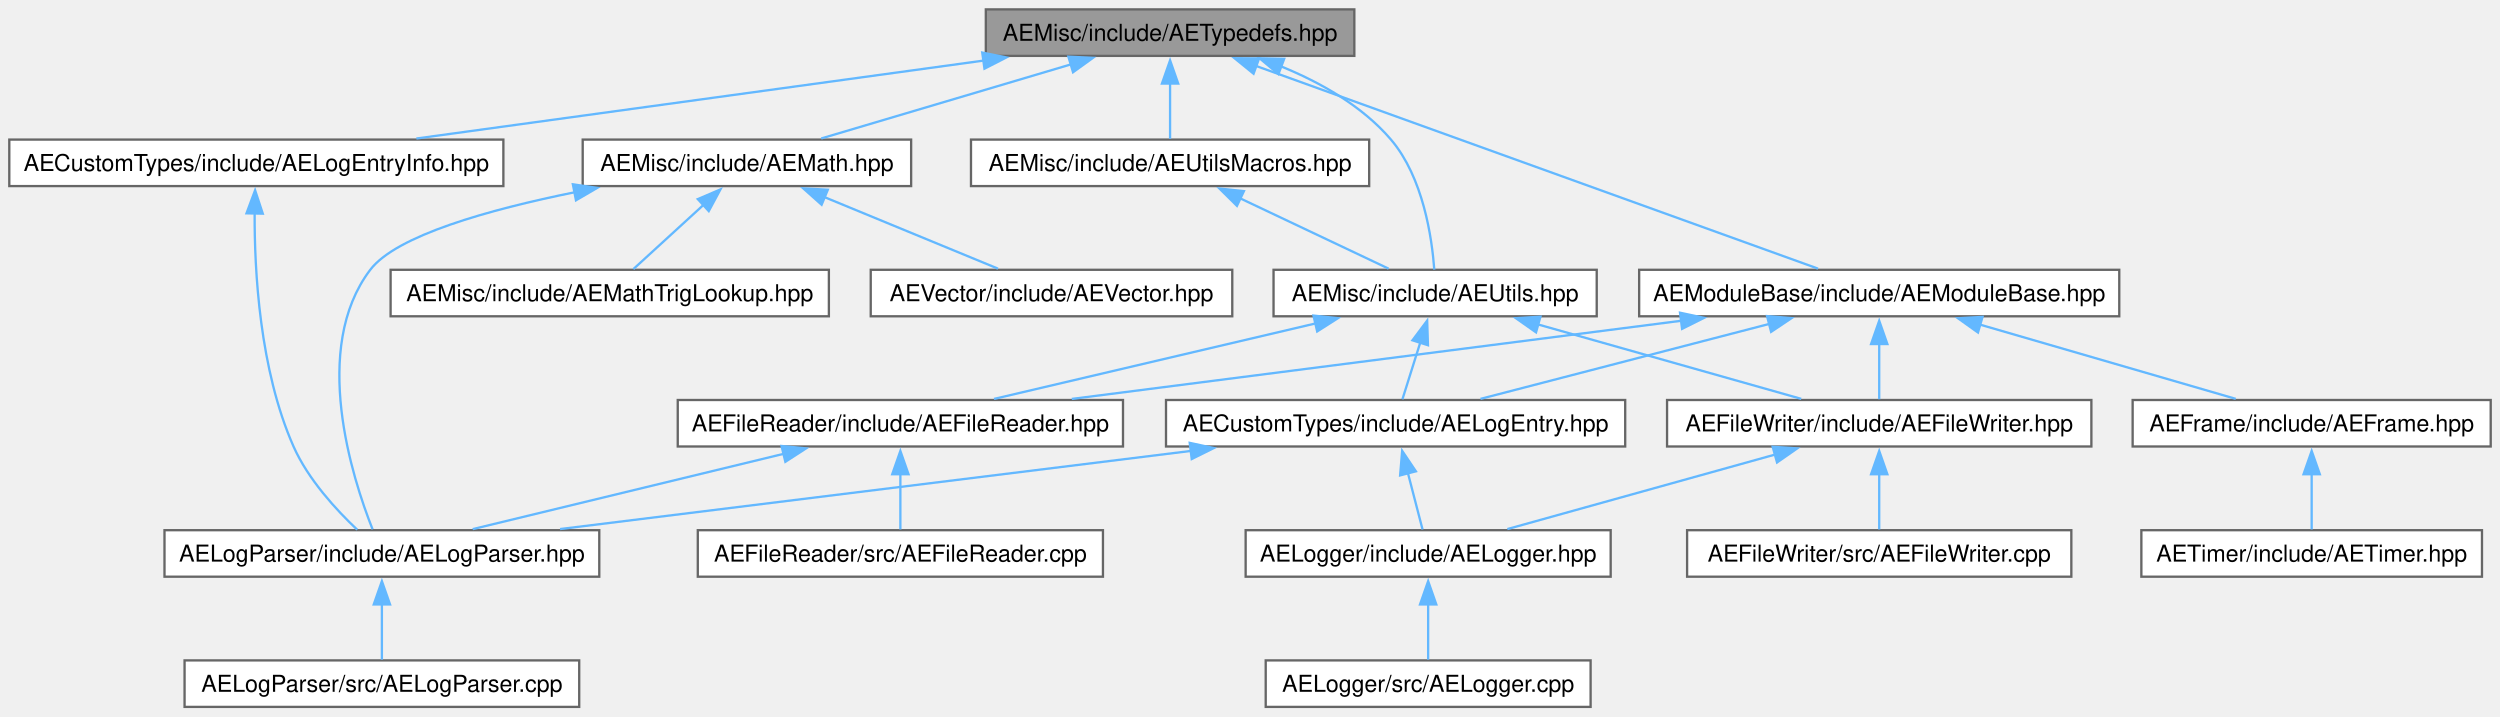
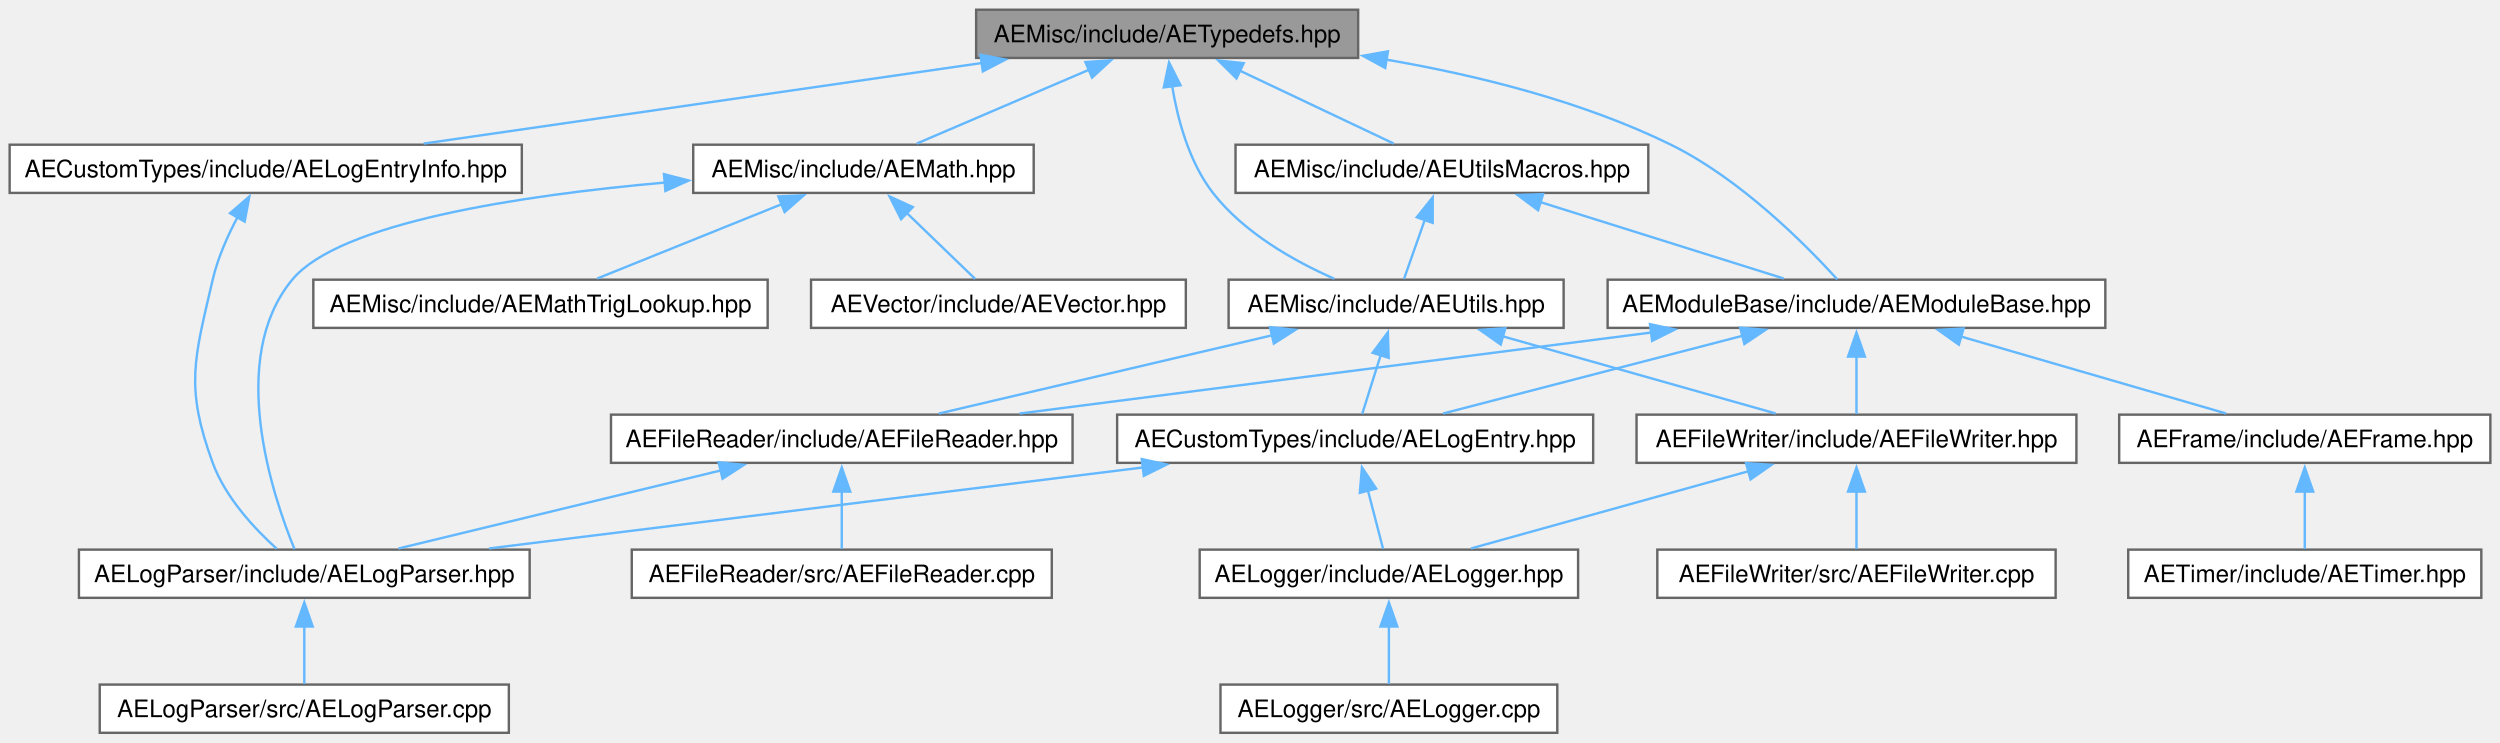
- <svg xmlns="http://www.w3.org/2000/svg" xmlns:xlink="http://www.w3.org/1999/xlink" width="1075pt" height="308pt" viewBox="0.00 0.00 1075.25 308.00">
+ <svg xmlns="http://www.w3.org/2000/svg" xmlns:xlink="http://www.w3.org/1999/xlink" width="1037pt" height="308pt" viewBox="0.00 0.00 1037.25 308.00">
  <g id="graph0" class="graph" transform="scale(1 1) rotate(0) translate(4 304)">
    <g id="Node000001" class="node">
      <g id="a_Node000001">
        <a xlink:title="This file contains the engine's typedefs and variable type aliases.">
-           <polygon fill="#999999" stroke="#666666" points="578.5,-300 420,-300 420,-280 578.5,-280 578.5,-300" />
-           <text text-anchor="middle" x="499.25" y="-286.5" font-family="Helvetica,sans-Serif" font-size="10.00">AEMisc/include/AETypedefs.hpp</text>
+           <polygon fill="#999999" stroke="#666666" points="559.5,-300 401,-300 401,-280 559.5,-280 559.5,-300" />
+           <text text-anchor="middle" x="480.25" y="-286.5" font-family="Helvetica,sans-Serif" font-size="10.00">AEMisc/include/AETypedefs.hpp</text>
        </a>
      </g>
    </g>
    <g id="Node000002" class="node">
      <g id="a_Node000002">
        <a xlink:href="../../db/dcb/_a_e_log_entry_info_8hpp.html" target="_top" xlink:title=" ">
          <polygon fill="white" stroke="#666666" points="212.5,-244 0,-244 0,-224 212.5,-224 212.5,-244" />
          <text text-anchor="middle" x="106.25" y="-230.5" font-family="Helvetica,sans-Serif" font-size="10.00">AECustomTypes/include/AELogEntryInfo.hpp</text>
        </a>
      </g>
    </g>
    <g id="edge1_Node000001_Node000002" class="edge">
      <g id="a_edge1_Node000001_Node000002">
        <a xlink:title=" ">
-           <path fill="none" stroke="#63b8ff" d="M419.11,-277.99C347.33,-268.13 243.17,-253.81 175.08,-244.46" />
-           <polygon fill="#63b8ff" stroke="#63b8ff" points="418.46,-281.43 428.85,-279.33 419.42,-274.5 418.46,-281.43" />
+           <path fill="none" stroke="#63b8ff" d="M403.57,-277.93C335.27,-268.07 236.42,-253.79 171.75,-244.46" />
+           <polygon fill="#63b8ff" stroke="#63b8ff" points="402.78,-281.35 413.18,-279.32 403.78,-274.42 402.78,-281.35" />
        </a>
      </g>
    </g>
    <g id="Node000005" class="node">
      <g id="a_Node000005">
        <a xlink:href="../../d1/da4/_a_e_math_8hpp.html" target="_top" xlink:title="This file contains the engine's math and math-related functions.">
-           <polygon fill="white" stroke="#666666" points="387.88,-244 246.62,-244 246.62,-224 387.88,-224 387.88,-244" />
-           <text text-anchor="middle" x="317.25" y="-230.5" font-family="Helvetica,sans-Serif" font-size="10.00">AEMisc/include/AEMath.hpp</text>
+           <polygon fill="white" stroke="#666666" points="424.88,-244 283.62,-244 283.62,-224 424.88,-224 424.88,-244" />
+           <text text-anchor="middle" x="354.25" y="-230.5" font-family="Helvetica,sans-Serif" font-size="10.00">AEMisc/include/AEMath.hpp</text>
        </a>
      </g>
    </g>
    <g id="edge4_Node000001_Node000005" class="edge">
      <g id="a_edge4_Node000001_Node000005">
        <a xlink:title=" ">
-           <path fill="none" stroke="#63b8ff" d="M456.89,-276.43C424.01,-266.67 379.11,-253.35 349.2,-244.48" />
-           <polygon fill="#63b8ff" stroke="#63b8ff" points="455.51,-279.67 466.1,-279.16 457.51,-272.96 455.51,-279.67" />
+           <path fill="none" stroke="#63b8ff" d="M447.91,-275.14C425.47,-265.52 396.18,-252.97 376.37,-244.48" />
+           <polygon fill="#63b8ff" stroke="#63b8ff" points="446.34,-278.28 456.91,-279 449.1,-271.84 446.34,-278.28" />
        </a>
      </g>
    </g>
    <g id="Node000008" class="node">
      <g id="a_Node000008">
        <a xlink:href="../../de/de8/_a_e_utils_8hpp.html" target="_top" xlink:title="This file contains the engine's usefull utilities for trivial tasks.">
-           <polygon fill="white" stroke="#666666" points="682.75,-188 543.75,-188 543.75,-168 682.75,-168 682.75,-188" />
-           <text text-anchor="middle" x="613.25" y="-174.5" font-family="Helvetica,sans-Serif" font-size="10.00">AEMisc/include/AEUtils.hpp</text>
+           <polygon fill="white" stroke="#666666" points="644.75,-188 505.75,-188 505.75,-168 644.75,-168 644.75,-188" />
+           <text text-anchor="middle" x="575.25" y="-174.5" font-family="Helvetica,sans-Serif" font-size="10.00">AEMisc/include/AEUtils.hpp</text>
        </a>
      </g>
    </g>
    <g id="edge8_Node000001_Node000008" class="edge">
      <g id="a_edge8_Node000001_Node000008">
        <a xlink:title=" ">
-           <path fill="none" stroke="#63b8ff" d="M546.75,-275.58C563.82,-268.64 581.89,-258.49 594.25,-244 608.14,-227.72 611.88,-201.74 612.89,-188.07" />
-           <polygon fill="#63b8ff" stroke="#63b8ff" points="545.86,-272.18 537.73,-278.97 548.33,-278.73 545.86,-272.18" />
+           <path fill="none" stroke="#63b8ff" d="M482.31,-268.41C484.57,-254.65 489.31,-236.8 499.25,-224 512.13,-207.41 532.99,-195.69 549.6,-188.38" />
+           <polygon fill="#63b8ff" stroke="#63b8ff" points="478.86,-267.77 481.04,-278.13 485.8,-268.67 478.86,-267.77" />
        </a>
      </g>
    </g>
    <g id="Node000016" class="node">
      <g id="a_Node000016">
        <a xlink:href="../../d9/d6a/_a_e_utils_macros_8hpp.html" target="_top" xlink:title="This file contains the engine's macros for trivial tasks.">
-           <polygon fill="white" stroke="#666666" points="584.88,-244 413.62,-244 413.62,-224 584.88,-224 584.88,-244" />
-           <text text-anchor="middle" x="499.25" y="-230.5" font-family="Helvetica,sans-Serif" font-size="10.00">AEMisc/include/AEUtilsMacros.hpp</text>
+           <polygon fill="white" stroke="#666666" points="679.88,-244 508.62,-244 508.62,-224 679.88,-224 679.88,-244" />
+           <text text-anchor="middle" x="594.25" y="-230.5" font-family="Helvetica,sans-Serif" font-size="10.00">AEMisc/include/AEUtilsMacros.hpp</text>
        </a>
      </g>
    </g>
    <g id="edge19_Node000001_Node000016" class="edge">
      <g id="a_edge19_Node000001_Node000016">
        <a xlink:title=" ">
-           <path fill="none" stroke="#63b8ff" d="M499.25,-268.13C499.25,-259.9 499.25,-250.85 499.25,-244.3" />
-           <polygon fill="#63b8ff" stroke="#63b8ff" points="495.75,-268.08 499.25,-278.08 502.75,-268.08 495.75,-268.08" />
+           <path fill="none" stroke="#63b8ff" d="M510.34,-274.75C530.53,-265.18 556.56,-252.85 574.24,-244.48" />
+           <polygon fill="#63b8ff" stroke="#63b8ff" points="509.01,-271.5 501.48,-278.95 512.01,-277.83 509.01,-271.5" />
        </a>
      </g>
    </g>
    <g id="Node000017" class="node">
      <g id="a_Node000017">
-         <a xlink:href="../../d7/d7f/_a_e_module_base_8hpp.html" target="_top" xlink:title=" ">
-           <polygon fill="white" stroke="#666666" points="907.5,-188 701,-188 701,-168 907.5,-168 907.5,-188" />
-           <text text-anchor="middle" x="804.25" y="-174.5" font-family="Helvetica,sans-Serif" font-size="10.00">AEModuleBase/include/AEModuleBase.hpp</text>
-         </a>
-       </g>
-     </g>
-     <g id="edge21_Node000001_Node000017" class="edge">
-       <g id="a_edge21_Node000001_Node000017">
-         <a xlink:title=" ">
-           <path fill="none" stroke="#63b8ff" d="M536.05,-275.73C598.44,-253.22 723.51,-208.12 777.94,-188.49" />
-           <polygon fill="#63b8ff" stroke="#63b8ff" points="535.16,-272.33 526.94,-279.01 537.54,-278.91 535.16,-272.33" />
+         <a xlink:href="../../d7/d7f/_a_e_module_base_8hpp.html" target="_top" xlink:title="This file contains the engine's basic module template.">
+           <polygon fill="white" stroke="#666666" points="869.5,-188 663,-188 663,-168 869.5,-168 869.5,-188" />
+           <text text-anchor="middle" x="766.25" y="-174.5" font-family="Helvetica,sans-Serif" font-size="10.00">AEModuleBase/include/AEModuleBase.hpp</text>
+         </a>
+       </g>
+     </g>
+     <g id="edge27_Node000001_Node000017" class="edge">
+       <g id="a_edge27_Node000001_Node000017">
+         <a xlink:title=" ">
+           <path fill="none" stroke="#63b8ff" d="M570.99,-279.33C608.94,-272.82 652.64,-261.98 689.25,-244 718.14,-229.81 745.28,-202.44 758.26,-188.16" />
+           <polygon fill="#63b8ff" stroke="#63b8ff" points="570.73,-275.83 561.43,-280.89 571.86,-282.74 570.73,-275.83" />
        </a>
      </g>
    </g>
    <g id="Node000003" class="node">
      <g id="a_Node000003">
        <a xlink:href="../../d0/dab/_a_e_log_parser_8hpp.html" target="_top" xlink:title=" ">
-           <polygon fill="white" stroke="#666666" points="253.75,-76 66.75,-76 66.75,-56 253.75,-56 253.75,-76" />
-           <text text-anchor="middle" x="160.25" y="-62.5" font-family="Helvetica,sans-Serif" font-size="10.00">AELogParser/include/AELogParser.hpp</text>
+           <polygon fill="white" stroke="#666666" points="215.75,-76 28.75,-76 28.75,-56 215.75,-56 215.75,-76" />
+           <text text-anchor="middle" x="122.25" y="-62.5" font-family="Helvetica,sans-Serif" font-size="10.00">AELogParser/include/AELogParser.hpp</text>
        </a>
      </g>
    </g>
    <g id="edge2_Node000002_Node000003" class="edge">
      <g id="a_edge2_Node000002_Node000003">
        <a xlink:title=" ">
-           <path fill="none" stroke="#63b8ff" d="M105.52,-212.5C105.4,-187.65 107.65,-145.01 122.25,-112 128.54,-97.79 140.75,-84.59 149.64,-76.21" />
-           <polygon fill="#63b8ff" stroke="#63b8ff" points="102.02,-212.29 105.72,-222.21 109.02,-212.14 102.02,-212.29" />
+           <path fill="none" stroke="#63b8ff" d="M94.59,-214.01C90.46,-206.24 86.33,-196.98 84.25,-188 76.64,-155.09 72.65,-143.72 84.25,-112 89.52,-97.6 101.66,-84.62 110.81,-76.35" />
+           <polygon fill="#63b8ff" stroke="#63b8ff" points="91.44,-215.57 99.45,-222.5 97.51,-212.09 91.44,-215.57" />
        </a>
      </g>
    </g>
    <g id="Node000004" class="node">
      <g id="a_Node000004">
        <a xlink:href="../../d2/d77/_a_e_log_parser_8cpp.html" target="_top" xlink:title=" ">
-           <polygon fill="white" stroke="#666666" points="245.12,-20 75.38,-20 75.38,0 245.12,0 245.12,-20" />
-           <text text-anchor="middle" x="160.25" y="-6.5" font-family="Helvetica,sans-Serif" font-size="10.00">AELogParser/src/AELogParser.cpp</text>
+           <polygon fill="white" stroke="#666666" points="207.12,-20 37.38,-20 37.38,0 207.12,0 207.12,-20" />
+           <text text-anchor="middle" x="122.25" y="-6.5" font-family="Helvetica,sans-Serif" font-size="10.00">AELogParser/src/AELogParser.cpp</text>
        </a>
      </g>
    </g>
    <g id="edge3_Node000003_Node000004" class="edge">
      <g id="a_edge3_Node000003_Node000004">
        <a xlink:title=" ">
-           <path fill="none" stroke="#63b8ff" d="M160.25,-44.13C160.25,-35.9 160.25,-26.85 160.25,-20.3" />
-           <polygon fill="#63b8ff" stroke="#63b8ff" points="156.75,-44.08 160.25,-54.08 163.75,-44.08 156.75,-44.08" />
+           <path fill="none" stroke="#63b8ff" d="M122.25,-44.13C122.25,-35.9 122.25,-26.85 122.25,-20.3" />
+           <polygon fill="#63b8ff" stroke="#63b8ff" points="118.75,-44.08 122.25,-54.08 125.75,-44.08 118.75,-44.08" />
        </a>
      </g>
    </g>
    <g id="edge5_Node000005_Node000003" class="edge">
      <g id="a_edge5_Node000005_Node000003">
        <a xlink:title=" ">
-           <path fill="none" stroke="#63b8ff" d="M243.41,-221.39C206.12,-213.86 166.42,-202.7 155.25,-188 129.55,-154.19 147.52,-98.4 156.25,-76.37" />
-           <polygon fill="#63b8ff" stroke="#63b8ff" points="242.39,-224.76 252.87,-223.23 243.72,-217.89 242.39,-224.76" />
+           <path fill="none" stroke="#63b8ff" d="M272.15,-228.33C211.73,-222.97 136.83,-211.65 117.25,-188 90.03,-155.13 109.12,-98.3 118.2,-76.18" />
+           <polygon fill="#63b8ff" stroke="#63b8ff" points="271.48,-231.78 281.74,-229.13 272.07,-224.81 271.48,-231.78" />
        </a>
      </g>
    </g>
    <g id="Node000006" class="node">
      <g id="a_Node000006">
        <a xlink:href="../../d2/d57/_a_e_math_trig_lookup_8hpp.html" target="_top" xlink:title="This file contains the engine's trigonometric function lookup tables.">
-           <polygon fill="white" stroke="#666666" points="352.5,-188 164,-188 164,-168 352.5,-168 352.5,-188" />
-           <text text-anchor="middle" x="258.25" y="-174.5" font-family="Helvetica,sans-Serif" font-size="10.00">AEMisc/include/AEMathTrigLookup.hpp</text>
+           <polygon fill="white" stroke="#666666" points="314.5,-188 126,-188 126,-168 314.5,-168 314.5,-188" />
+           <text text-anchor="middle" x="220.25" y="-174.5" font-family="Helvetica,sans-Serif" font-size="10.00">AEMisc/include/AEMathTrigLookup.hpp</text>
        </a>
      </g>
    </g>
    <g id="edge6_Node000005_Node000006" class="edge">
      <g id="a_edge6_Node000005_Node000006">
        <a xlink:title=" ">
-           <path fill="none" stroke="#63b8ff" d="M298.51,-215.85C288.54,-206.72 276.67,-195.86 268.41,-188.3" />
-           <polygon fill="#63b8ff" stroke="#63b8ff" points="296.12,-218.4 305.86,-222.57 300.84,-213.24 296.12,-218.4" />
+           <path fill="none" stroke="#63b8ff" d="M320.51,-219.4C296.56,-209.75 265.03,-197.05 243.77,-188.48" />
+           <polygon fill="#63b8ff" stroke="#63b8ff" points="318.92,-222.54 329.51,-223.03 321.54,-216.04 318.92,-222.54" />
        </a>
      </g>
    </g>
    <g id="Node000007" class="node">
      <g id="a_Node000007">
        <a xlink:href="../../d7/d09/_a_e_vector_8hpp.html" target="_top" xlink:title=" ">
-           <polygon fill="white" stroke="#666666" points="526,-188 370.5,-188 370.5,-168 526,-168 526,-188" />
-           <text text-anchor="middle" x="448.25" y="-174.5" font-family="Helvetica,sans-Serif" font-size="10.00">AEVector/include/AEVector.hpp</text>
+           <polygon fill="white" stroke="#666666" points="488,-188 332.5,-188 332.5,-168 488,-168 488,-188" />
+           <text text-anchor="middle" x="410.25" y="-174.5" font-family="Helvetica,sans-Serif" font-size="10.00">AEVector/include/AEVector.hpp</text>
        </a>
      </g>
    </g>
    <g id="edge7_Node000005_Node000007" class="edge">
      <g id="a_edge7_Node000005_Node000007">
        <a xlink:title=" ">
-           <path fill="none" stroke="#63b8ff" d="M350.55,-219.27C373.92,-209.64 404.57,-197.01 425.25,-188.48" />
-           <polygon fill="#63b8ff" stroke="#63b8ff" points="349.38,-215.97 341.47,-223.02 352.05,-222.44 349.38,-215.97" />
+           <path fill="none" stroke="#63b8ff" d="M372.04,-215.85C381.5,-206.72 392.77,-195.86 400.61,-188.3" />
+           <polygon fill="#63b8ff" stroke="#63b8ff" points="369.86,-213.08 365.09,-222.54 374.72,-218.12 369.86,-213.08" />
        </a>
      </g>
    </g>
    <g id="Node000009" class="node">
      <g id="a_Node000009">
        <a xlink:href="../../dc/dc6/_a_e_log_entry_8hpp.html" target="_top" xlink:title=" ">
-           <polygon fill="white" stroke="#666666" points="695,-132 497.5,-132 497.5,-112 695,-112 695,-132" />
-           <text text-anchor="middle" x="596.25" y="-118.5" font-family="Helvetica,sans-Serif" font-size="10.00">AECustomTypes/include/AELogEntry.hpp</text>
+           <polygon fill="white" stroke="#666666" points="657,-132 459.5,-132 459.5,-112 657,-112 657,-132" />
+           <text text-anchor="middle" x="558.25" y="-118.5" font-family="Helvetica,sans-Serif" font-size="10.00">AECustomTypes/include/AELogEntry.hpp</text>
        </a>
      </g>
    </g>
    <g id="edge9_Node000008_Node000009" class="edge">
      <g id="a_edge9_Node000008_Node000009">
        <a xlink:title=" ">
-           <path fill="none" stroke="#63b8ff" d="M606.86,-156.71C604.22,-148.32 601.29,-139.01 599.18,-132.3" />
-           <polygon fill="#63b8ff" stroke="#63b8ff" points="603.49,-157.66 609.83,-166.15 610.17,-155.56 603.49,-157.66" />
+           <path fill="none" stroke="#63b8ff" d="M568.86,-156.71C566.22,-148.32 563.29,-139.01 561.18,-132.3" />
+           <polygon fill="#63b8ff" stroke="#63b8ff" points="565.49,-157.66 571.83,-166.15 572.17,-155.56 565.49,-157.66" />
        </a>
      </g>
    </g>
    <g id="Node000012" class="node">
      <g id="a_Node000012">
        <a xlink:href="../../d3/dda/_a_e_file_reader_8hpp.html" target="_top" xlink:title=" ">
-           <polygon fill="white" stroke="#666666" points="479,-132 287.5,-132 287.5,-112 479,-112 479,-132" />
-           <text text-anchor="middle" x="383.25" y="-118.5" font-family="Helvetica,sans-Serif" font-size="10.00">AEFileReader/include/AEFileReader.hpp</text>
+           <polygon fill="white" stroke="#666666" points="441,-132 249.5,-132 249.5,-112 441,-112 441,-132" />
+           <text text-anchor="middle" x="345.25" y="-118.5" font-family="Helvetica,sans-Serif" font-size="10.00">AEFileReader/include/AEFileReader.hpp</text>
        </a>
      </g>
    </g>
    <g id="edge13_Node000008_Node000012" class="edge">
      <g id="a_edge13_Node000008_Node000012">
        <a xlink:title=" ">
-           <path fill="none" stroke="#63b8ff" d="M561.87,-164.94C520.1,-155.13 461.99,-141.49 423.53,-132.46" />
-           <polygon fill="#63b8ff" stroke="#63b8ff" points="560.92,-168.31 571.45,-167.19 562.52,-161.49 560.92,-168.31" />
+           <path fill="none" stroke="#63b8ff" d="M523.87,-164.94C482.1,-155.13 423.99,-141.49 385.53,-132.46" />
+           <polygon fill="#63b8ff" stroke="#63b8ff" points="522.92,-168.31 533.45,-167.19 524.52,-161.49 522.92,-168.31" />
        </a>
      </g>
    </g>
    <g id="Node000014" class="node">
      <g id="a_Node000014">
        <a xlink:href="../../db/da4/_a_e_file_writer_8hpp.html" target="_top" xlink:title=" ">
-           <polygon fill="white" stroke="#666666" points="895.5,-132 713,-132 713,-112 895.5,-112 895.5,-132" />
-           <text text-anchor="middle" x="804.25" y="-118.5" font-family="Helvetica,sans-Serif" font-size="10.00">AEFileWriter/include/AEFileWriter.hpp</text>
+           <polygon fill="white" stroke="#666666" points="857.5,-132 675,-132 675,-112 857.5,-112 857.5,-132" />
+           <text text-anchor="middle" x="766.25" y="-118.5" font-family="Helvetica,sans-Serif" font-size="10.00">AEFileWriter/include/AEFileWriter.hpp</text>
        </a>
      </g>
    </g>
    <g id="edge16_Node000008_Node000014" class="edge">
      <g id="a_edge16_Node000008_Node000014">
        <a xlink:title=" ">
-           <path fill="none" stroke="#63b8ff" d="M657.25,-164.56C691.81,-154.79 739.19,-141.39 770.72,-132.48" />
-           <polygon fill="#63b8ff" stroke="#63b8ff" points="656.65,-161.09 647.98,-167.18 658.55,-167.83 656.65,-161.09" />
+           <path fill="none" stroke="#63b8ff" d="M619.25,-164.56C653.81,-154.79 701.19,-141.39 732.72,-132.48" />
+           <polygon fill="#63b8ff" stroke="#63b8ff" points="618.65,-161.09 609.98,-167.18 620.55,-167.83 618.65,-161.09" />
        </a>
      </g>
    </g>
    <g id="edge10_Node000009_Node000003" class="edge">
      <g id="a_edge10_Node000009_Node000003">
        <a xlink:title=" ">
-           <path fill="none" stroke="#63b8ff" d="M508.58,-110.14C429,-100.29 312.82,-85.9 236.88,-76.49" />
-           <polygon fill="#63b8ff" stroke="#63b8ff" points="507.7,-113.56 518.05,-111.32 508.56,-106.61 507.7,-113.56" />
+           <path fill="none" stroke="#63b8ff" d="M470.58,-110.14C391,-100.29 274.82,-85.9 198.88,-76.49" />
+           <polygon fill="#63b8ff" stroke="#63b8ff" points="469.7,-113.56 480.05,-111.32 470.56,-106.61 469.7,-113.56" />
        </a>
      </g>
    </g>
    <g id="Node000010" class="node">
      <g id="a_Node000010">
        <a xlink:href="../../d4/d9f/_a_e_logger_8hpp.html" target="_top" xlink:title=" ">
-           <polygon fill="white" stroke="#666666" points="688.75,-76 531.75,-76 531.75,-56 688.75,-56 688.75,-76" />
-           <text text-anchor="middle" x="610.25" y="-62.5" font-family="Helvetica,sans-Serif" font-size="10.00">AELogger/include/AELogger.hpp</text>
+           <polygon fill="white" stroke="#666666" points="650.75,-76 493.75,-76 493.75,-56 650.75,-56 650.75,-76" />
+           <text text-anchor="middle" x="572.25" y="-62.5" font-family="Helvetica,sans-Serif" font-size="10.00">AELogger/include/AELogger.hpp</text>
        </a>
      </g>
    </g>
    <g id="edge11_Node000009_Node000010" class="edge">
      <g id="a_edge11_Node000009_Node000010">
        <a xlink:title=" ">
-           <path fill="none" stroke="#63b8ff" d="M601.51,-100.71C603.68,-92.32 606.1,-83.01 607.84,-76.3" />
-           <polygon fill="#63b8ff" stroke="#63b8ff" points="598.19,-99.57 599.07,-110.13 604.97,-101.33 598.19,-99.57" />
+           <path fill="none" stroke="#63b8ff" d="M563.51,-100.71C565.68,-92.32 568.1,-83.01 569.84,-76.3" />
+           <polygon fill="#63b8ff" stroke="#63b8ff" points="560.19,-99.57 561.07,-110.13 566.97,-101.33 560.19,-99.57" />
        </a>
      </g>
    </g>
    <g id="Node000011" class="node">
      <g id="a_Node000011">
        <a xlink:href="../../db/da0/_a_e_logger_8cpp.html" target="_top" xlink:title=" ">
-           <polygon fill="white" stroke="#666666" points="680.12,-20 540.38,-20 540.38,0 680.12,0 680.12,-20" />
-           <text text-anchor="middle" x="610.25" y="-6.5" font-family="Helvetica,sans-Serif" font-size="10.00">AELogger/src/AELogger.cpp</text>
+           <polygon fill="white" stroke="#666666" points="642.12,-20 502.38,-20 502.38,0 642.12,0 642.12,-20" />
+           <text text-anchor="middle" x="572.25" y="-6.5" font-family="Helvetica,sans-Serif" font-size="10.00">AELogger/src/AELogger.cpp</text>
        </a>
      </g>
    </g>
    <g id="edge12_Node000010_Node000011" class="edge">
      <g id="a_edge12_Node000010_Node000011">
        <a xlink:title=" ">
-           <path fill="none" stroke="#63b8ff" d="M610.25,-44.13C610.25,-35.9 610.25,-26.85 610.25,-20.3" />
-           <polygon fill="#63b8ff" stroke="#63b8ff" points="606.75,-44.08 610.25,-54.08 613.75,-44.08 606.75,-44.08" />
+           <path fill="none" stroke="#63b8ff" d="M572.25,-44.13C572.25,-35.9 572.25,-26.85 572.25,-20.3" />
+           <polygon fill="#63b8ff" stroke="#63b8ff" points="568.75,-44.08 572.25,-54.08 575.75,-44.08 568.75,-44.08" />
        </a>
      </g>
    </g>
    <g id="edge15_Node000012_Node000003" class="edge">
      <g id="a_edge15_Node000012_Node000003">
        <a xlink:title=" ">
-           <path fill="none" stroke="#63b8ff" d="M333.18,-108.88C292.7,-99.07 236.51,-85.47 199.3,-76.46" />
-           <polygon fill="#63b8ff" stroke="#63b8ff" points="332.14,-112.22 342.68,-111.18 333.78,-105.42 332.14,-112.22" />
+           <path fill="none" stroke="#63b8ff" d="M295.18,-108.88C254.7,-99.07 198.51,-85.47 161.3,-76.46" />
+           <polygon fill="#63b8ff" stroke="#63b8ff" points="294.14,-112.22 304.68,-111.18 295.78,-105.42 294.14,-112.22" />
        </a>
      </g>
    </g>
    <g id="Node000013" class="node">
      <g id="a_Node000013">
        <a xlink:href="../../d9/d6e/_a_e_file_reader_8cpp.html" target="_top" xlink:title=" ">
-           <polygon fill="white" stroke="#666666" points="470.38,-76 296.12,-76 296.12,-56 470.38,-56 470.38,-76" />
-           <text text-anchor="middle" x="383.25" y="-62.5" font-family="Helvetica,sans-Serif" font-size="10.00">AEFileReader/src/AEFileReader.cpp</text>
+           <polygon fill="white" stroke="#666666" points="432.38,-76 258.12,-76 258.12,-56 432.38,-56 432.38,-76" />
+           <text text-anchor="middle" x="345.25" y="-62.5" font-family="Helvetica,sans-Serif" font-size="10.00">AEFileReader/src/AEFileReader.cpp</text>
        </a>
      </g>
    </g>
    <g id="edge14_Node000012_Node000013" class="edge">
      <g id="a_edge14_Node000012_Node000013">
        <a xlink:title=" ">
-           <path fill="none" stroke="#63b8ff" d="M383.25,-100.13C383.25,-91.9 383.25,-82.85 383.25,-76.3" />
-           <polygon fill="#63b8ff" stroke="#63b8ff" points="379.75,-100.08 383.25,-110.08 386.75,-100.08 379.75,-100.08" />
+           <path fill="none" stroke="#63b8ff" d="M345.25,-100.13C345.25,-91.9 345.25,-82.85 345.25,-76.3" />
+           <polygon fill="#63b8ff" stroke="#63b8ff" points="341.75,-100.08 345.25,-110.08 348.75,-100.08 341.75,-100.08" />
        </a>
      </g>
    </g>
    <g id="edge18_Node000014_Node000010" class="edge">
      <g id="a_edge18_Node000014_Node000010">
        <a xlink:title=" ">
-           <path fill="none" stroke="#63b8ff" d="M759.56,-108.56C724.46,-98.79 676.33,-85.39 644.31,-76.48" />
-           <polygon fill="#63b8ff" stroke="#63b8ff" points="758.43,-111.88 769,-111.19 760.3,-105.13 758.43,-111.88" />
+           <path fill="none" stroke="#63b8ff" d="M721.56,-108.56C686.46,-98.79 638.33,-85.39 606.31,-76.48" />
+           <polygon fill="#63b8ff" stroke="#63b8ff" points="720.43,-111.88 731,-111.19 722.3,-105.13 720.43,-111.88" />
        </a>
      </g>
    </g>
    <g id="Node000015" class="node">
      <g id="a_Node000015">
        <a xlink:href="../../d0/d56/_a_e_file_writer_8cpp.html" target="_top" xlink:title=" ">
-           <polygon fill="white" stroke="#666666" points="886.88,-76 721.62,-76 721.62,-56 886.88,-56 886.88,-76" />
-           <text text-anchor="middle" x="804.25" y="-62.5" font-family="Helvetica,sans-Serif" font-size="10.00">AEFileWriter/src/AEFileWriter.cpp</text>
+           <polygon fill="white" stroke="#666666" points="848.88,-76 683.62,-76 683.62,-56 848.88,-56 848.88,-76" />
+           <text text-anchor="middle" x="766.25" y="-62.5" font-family="Helvetica,sans-Serif" font-size="10.00">AEFileWriter/src/AEFileWriter.cpp</text>
        </a>
      </g>
    </g>
    <g id="edge17_Node000014_Node000015" class="edge">
      <g id="a_edge17_Node000014_Node000015">
        <a xlink:title=" ">
-           <path fill="none" stroke="#63b8ff" d="M804.25,-100.13C804.25,-91.9 804.25,-82.85 804.25,-76.3" />
-           <polygon fill="#63b8ff" stroke="#63b8ff" points="800.75,-100.08 804.25,-110.08 807.75,-100.08 800.75,-100.08" />
+           <path fill="none" stroke="#63b8ff" d="M766.25,-100.13C766.25,-91.9 766.25,-82.85 766.25,-76.3" />
+           <polygon fill="#63b8ff" stroke="#63b8ff" points="762.75,-100.08 766.25,-110.08 769.75,-100.08 762.75,-100.08" />
        </a>
      </g>
    </g>
    <g id="edge20_Node000016_Node000008" class="edge">
      <g id="a_edge20_Node000016_Node000008">
        <a xlink:title=" ">
-           <path fill="none" stroke="#63b8ff" d="M529.34,-218.75C549.53,-209.18 575.56,-196.85 593.24,-188.48" />
-           <polygon fill="#63b8ff" stroke="#63b8ff" points="528.01,-215.5 520.48,-222.95 531.01,-221.83 528.01,-215.5" />
+           <path fill="none" stroke="#63b8ff" d="M587.21,-213C584.24,-204.54 580.91,-195.08 578.52,-188.3" />
+           <polygon fill="#63b8ff" stroke="#63b8ff" points="583.82,-213.89 590.44,-222.17 590.42,-211.57 583.82,-213.89" />
+         </a>
+       </g>
+     </g>
+     <g id="edge21_Node000016_Node000017" class="edge">
+       <g id="a_edge21_Node000016_Node000017">
+         <a xlink:title=" ">
+           <path fill="none" stroke="#63b8ff" d="M635.09,-220.18C666.1,-210.44 708.03,-197.28 736.06,-188.48" />
+           <polygon fill="#63b8ff" stroke="#63b8ff" points="634.15,-216.81 625.65,-223.14 636.24,-223.48 634.15,-216.81" />
        </a>
      </g>
    </g>
    <g id="edge22_Node000017_Node000009" class="edge">
      <g id="a_edge22_Node000017_Node000009">
        <a xlink:title=" ">
-           <path fill="none" stroke="#63b8ff" d="M757.31,-164.81C719.6,-155.02 667.39,-141.47 632.76,-132.48" />
-           <polygon fill="#63b8ff" stroke="#63b8ff" points="756,-168.09 766.55,-167.21 757.75,-161.31 756,-168.09" />
+           <path fill="none" stroke="#63b8ff" d="M719.31,-164.81C681.6,-155.02 629.39,-141.47 594.76,-132.48" />
+           <polygon fill="#63b8ff" stroke="#63b8ff" points="718,-168.09 728.55,-167.21 719.75,-161.31 718,-168.09" />
        </a>
      </g>
    </g>
    <g id="edge23_Node000017_Node000012" class="edge">
      <g id="a_edge23_Node000017_Node000012">
        <a xlink:title=" ">
-           <path fill="none" stroke="#63b8ff" d="M719.35,-166.11C642.43,-156.24 530.22,-141.85 456.98,-132.46" />
-           <polygon fill="#63b8ff" stroke="#63b8ff" points="718.57,-169.54 728.93,-167.34 719.46,-162.6 718.57,-169.54" />
+           <path fill="none" stroke="#63b8ff" d="M681.35,-166.11C604.43,-156.24 492.22,-141.85 418.98,-132.46" />
+           <polygon fill="#63b8ff" stroke="#63b8ff" points="680.57,-169.54 690.93,-167.34 681.46,-162.6 680.57,-169.54" />
        </a>
      </g>
    </g>
    <g id="edge24_Node000017_Node000014" class="edge">
      <g id="a_edge24_Node000017_Node000014">
        <a xlink:title=" ">
-           <path fill="none" stroke="#63b8ff" d="M804.25,-156.13C804.25,-147.9 804.25,-138.85 804.25,-132.3" />
-           <polygon fill="#63b8ff" stroke="#63b8ff" points="800.75,-156.08 804.25,-166.08 807.75,-156.08 800.75,-156.08" />
+           <path fill="none" stroke="#63b8ff" d="M766.25,-156.13C766.25,-147.9 766.25,-138.85 766.25,-132.3" />
+           <polygon fill="#63b8ff" stroke="#63b8ff" points="762.75,-156.08 766.25,-166.08 769.75,-156.08 762.75,-156.08" />
        </a>
      </g>
    </g>
    <g id="Node000018" class="node">
      <g id="a_Node000018">
        <a xlink:href="../../de/d72/_a_e_frame_8hpp.html" target="_top" xlink:title=" ">
-           <polygon fill="white" stroke="#666666" points="1067.25,-132 913.25,-132 913.25,-112 1067.25,-112 1067.25,-132" />
-           <text text-anchor="middle" x="990.25" y="-118.5" font-family="Helvetica,sans-Serif" font-size="10.00">AEFrame/include/AEFrame.hpp</text>
+           <polygon fill="white" stroke="#666666" points="1029.25,-132 875.25,-132 875.25,-112 1029.25,-112 1029.25,-132" />
+           <text text-anchor="middle" x="952.25" y="-118.5" font-family="Helvetica,sans-Serif" font-size="10.00">AEFrame/include/AEFrame.hpp</text>
        </a>
      </g>
    </g>
    <g id="edge25_Node000017_Node000018" class="edge">
      <g id="a_edge25_Node000017_Node000018">
        <a xlink:title=" ">
-           <path fill="none" stroke="#63b8ff" d="M847.54,-164.43C881.15,-154.67 927.03,-141.35 957.6,-132.48" />
-           <polygon fill="#63b8ff" stroke="#63b8ff" points="846.73,-161.02 838.1,-167.17 848.68,-167.74 846.73,-161.02" />
+           <path fill="none" stroke="#63b8ff" d="M809.54,-164.43C843.15,-154.67 889.03,-141.35 919.6,-132.48" />
+           <polygon fill="#63b8ff" stroke="#63b8ff" points="808.73,-161.02 800.1,-167.17 810.68,-167.74 808.73,-161.02" />
        </a>
      </g>
    </g>
    <g id="Node000019" class="node">
      <g id="a_Node000019">
        <a xlink:href="../../dc/dc6/_a_e_timer_8hpp.html" target="_top" xlink:title=" ">
-           <polygon fill="white" stroke="#666666" points="1063.5,-76 917,-76 917,-56 1063.5,-56 1063.5,-76" />
-           <text text-anchor="middle" x="990.25" y="-62.5" font-family="Helvetica,sans-Serif" font-size="10.00">AETimer/include/AETimer.hpp</text>
+           <polygon fill="white" stroke="#666666" points="1025.5,-76 879,-76 879,-56 1025.5,-56 1025.5,-76" />
+           <text text-anchor="middle" x="952.25" y="-62.5" font-family="Helvetica,sans-Serif" font-size="10.00">AETimer/include/AETimer.hpp</text>
        </a>
      </g>
    </g>
    <g id="edge26_Node000018_Node000019" class="edge">
      <g id="a_edge26_Node000018_Node000019">
        <a xlink:title=" ">
-           <path fill="none" stroke="#63b8ff" d="M990.25,-100.13C990.25,-91.9 990.25,-82.85 990.25,-76.3" />
-           <polygon fill="#63b8ff" stroke="#63b8ff" points="986.75,-100.08 990.25,-110.08 993.75,-100.08 986.75,-100.08" />
+           <path fill="none" stroke="#63b8ff" d="M952.25,-100.13C952.25,-91.9 952.25,-82.85 952.25,-76.3" />
+           <polygon fill="#63b8ff" stroke="#63b8ff" points="948.75,-100.08 952.25,-110.08 955.75,-100.08 948.75,-100.08" />
        </a>
      </g>
    </g>
  </g>
</svg>
